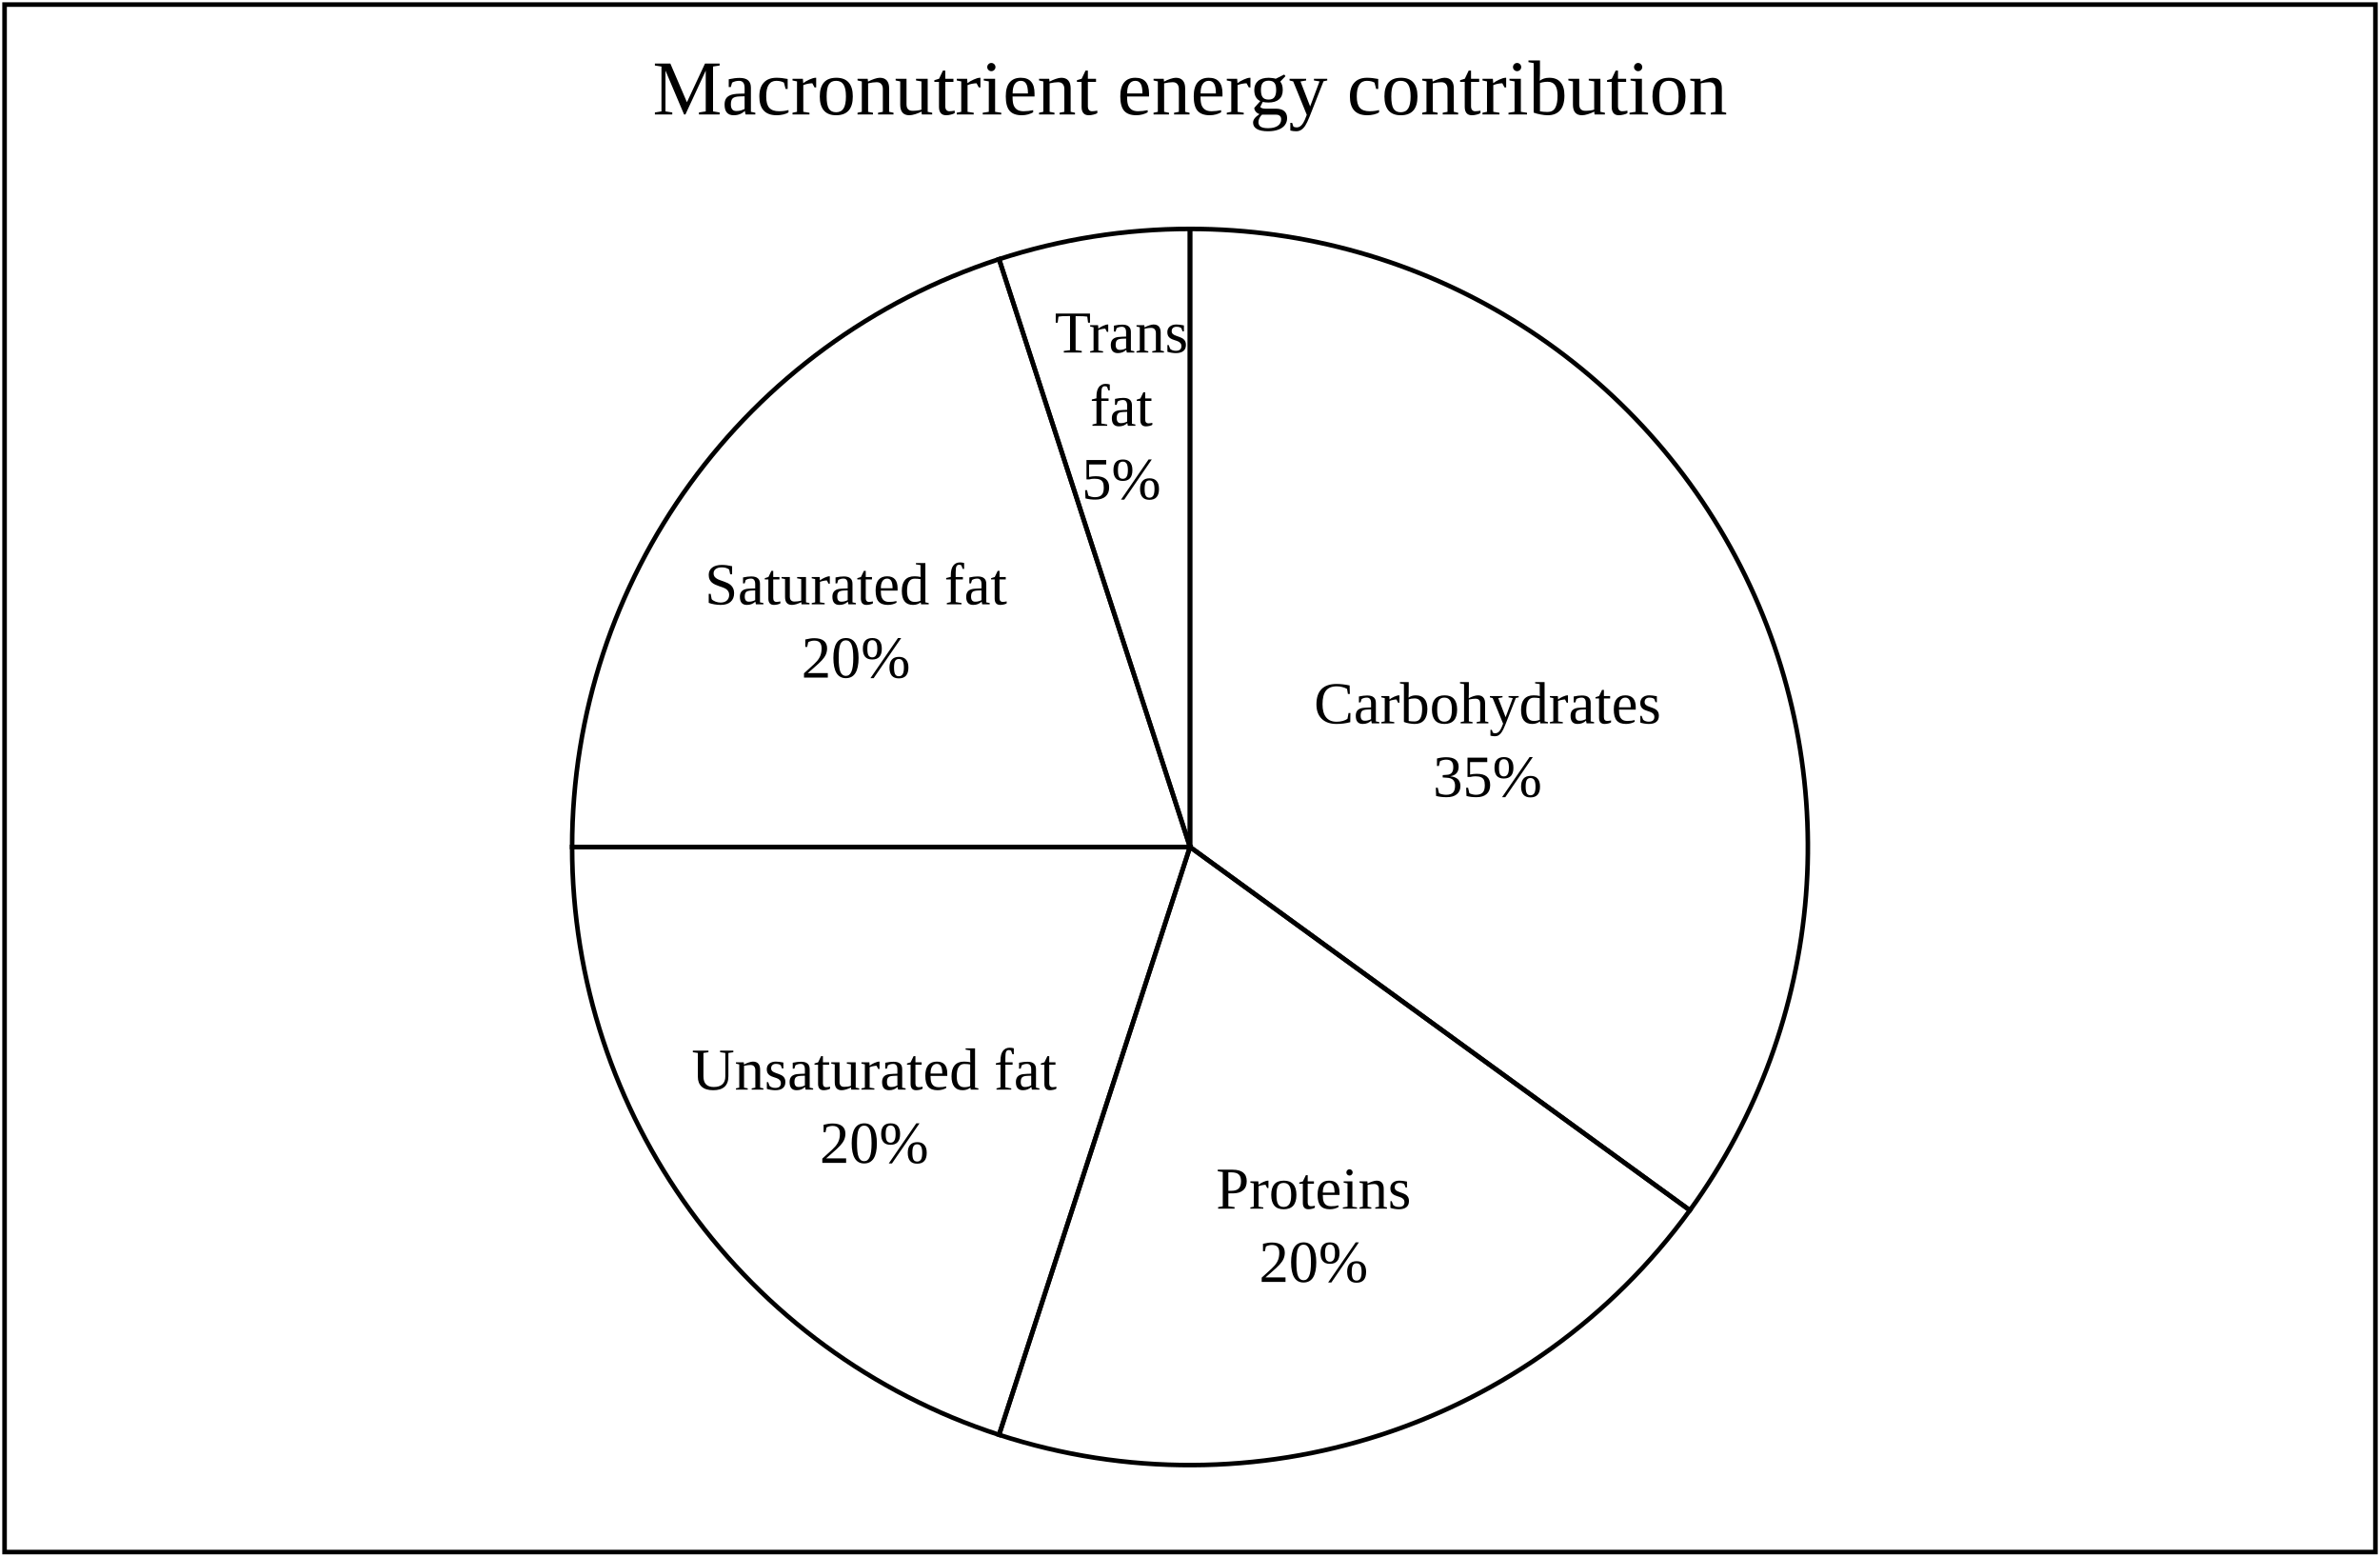
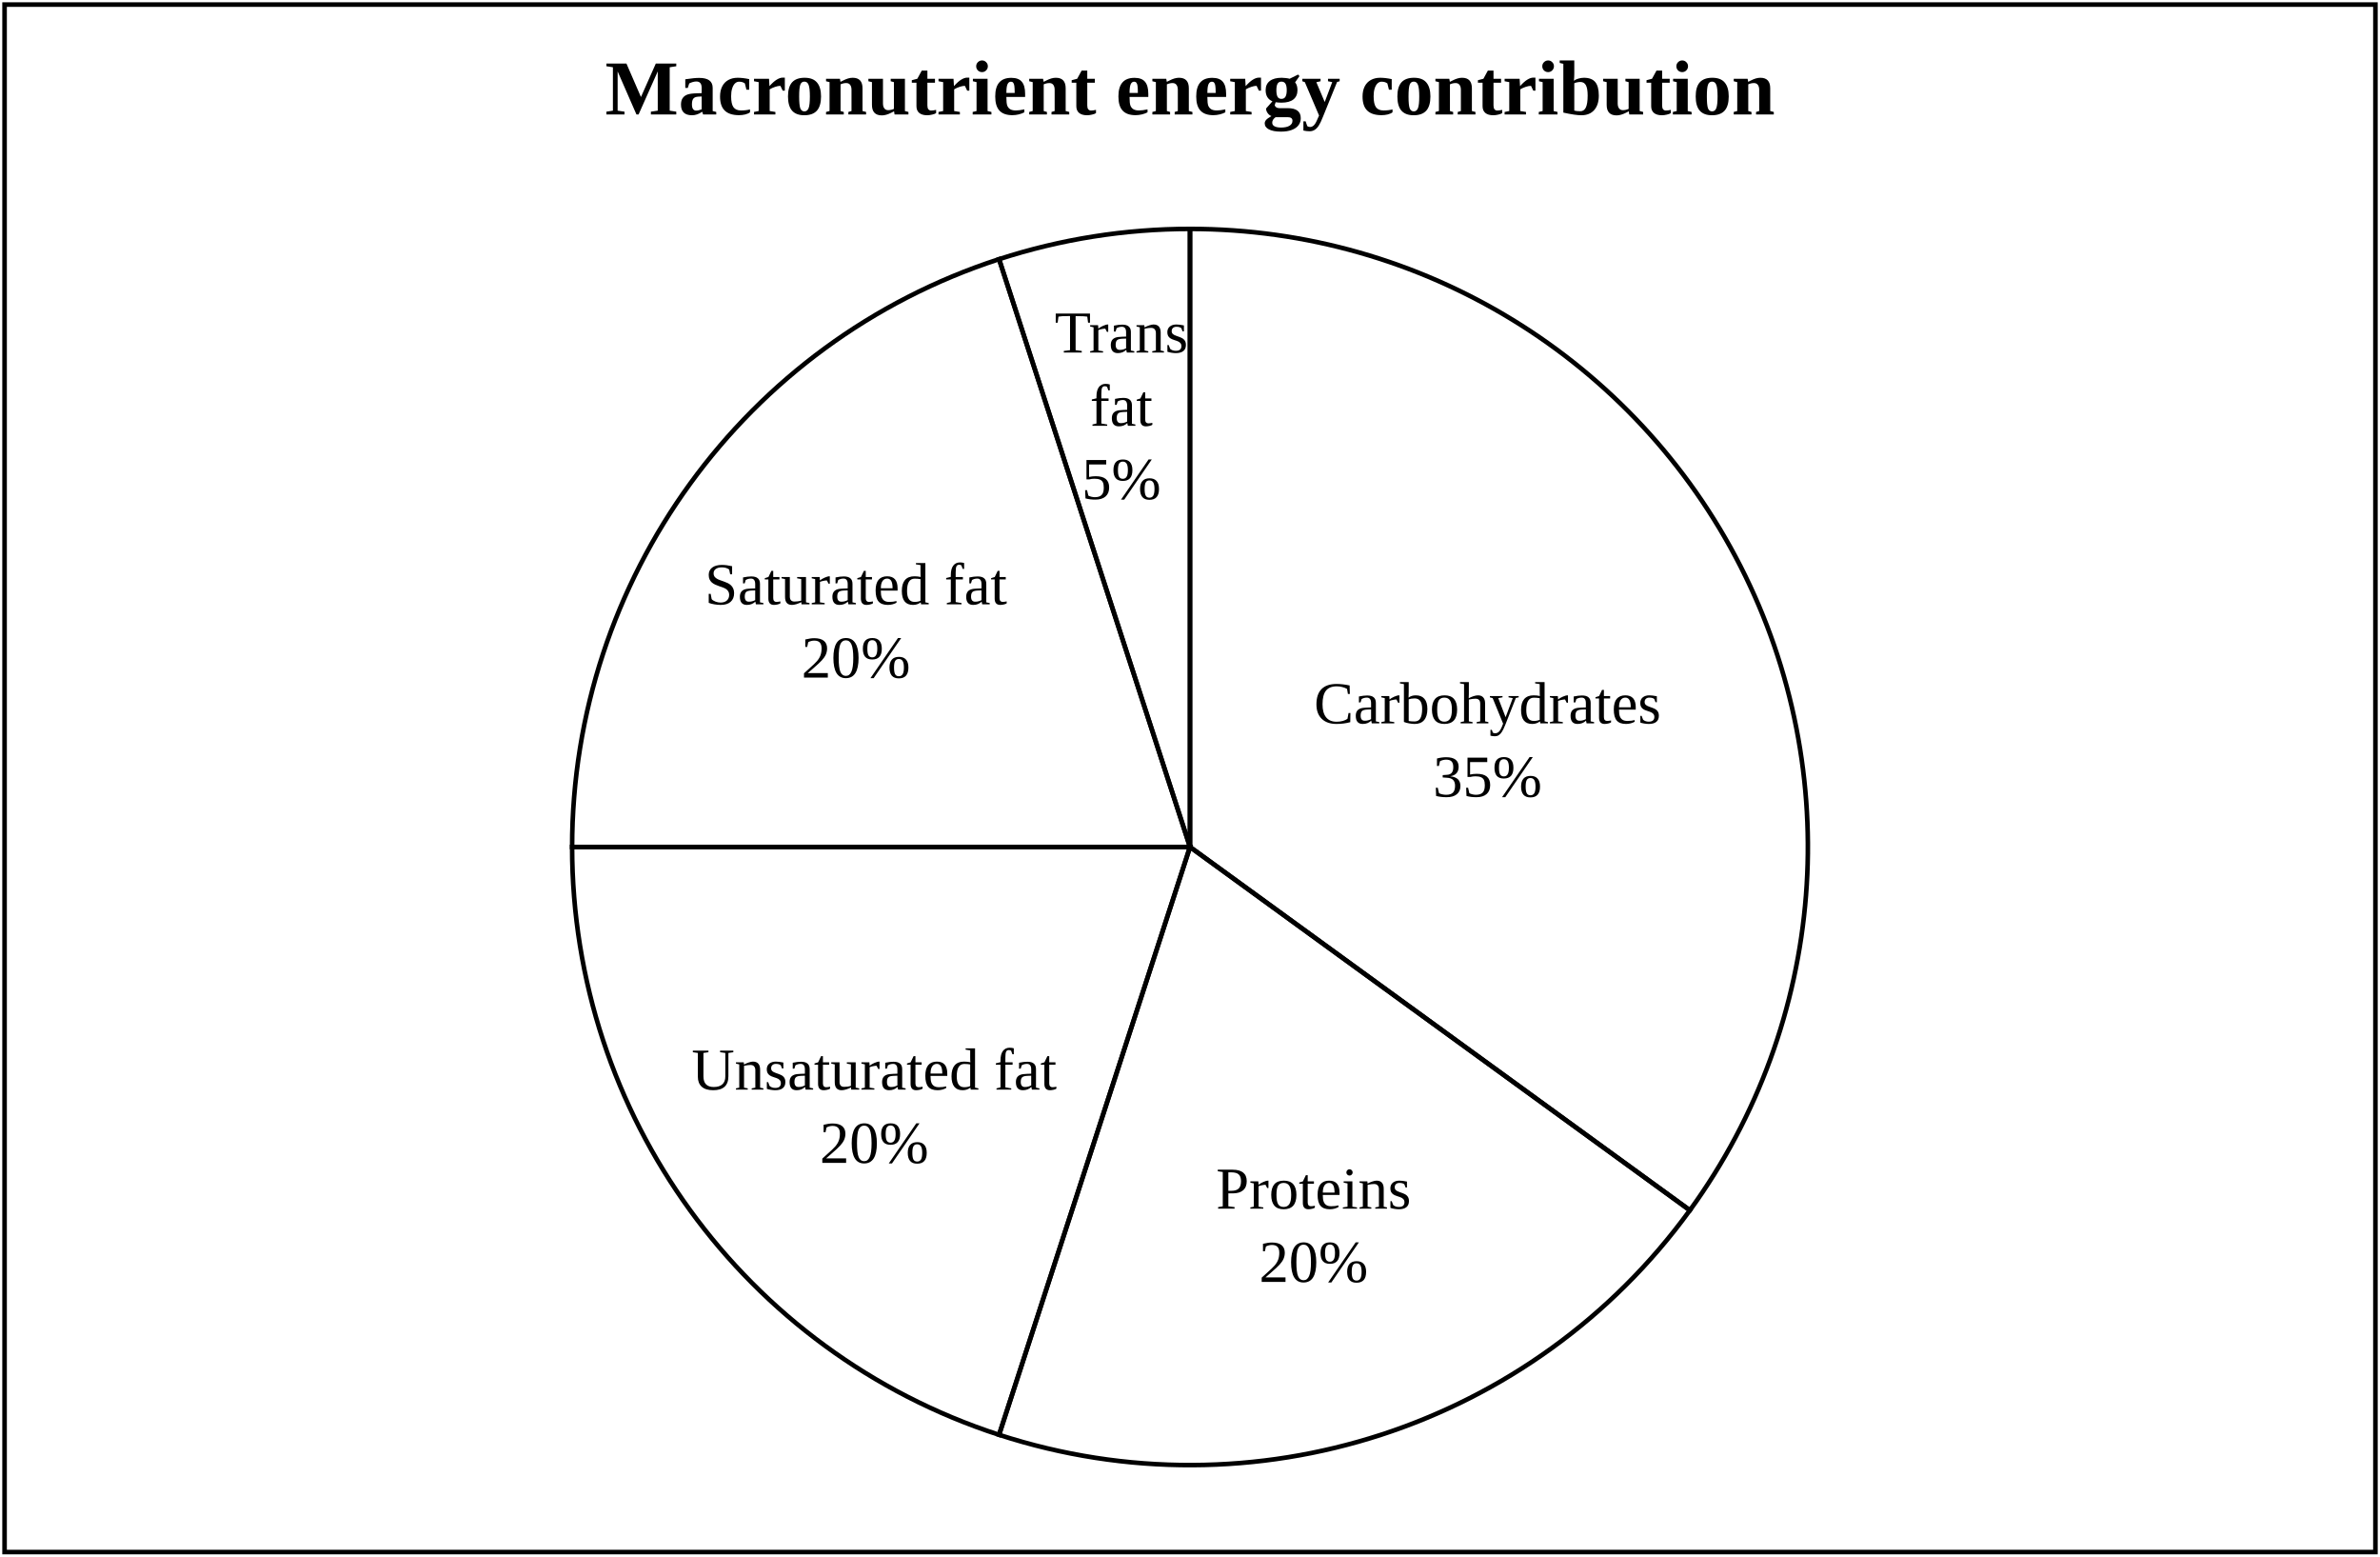
<svg xmlns="http://www.w3.org/2000/svg" viewBox="0 0 520 340">
  <rect x="1" y="1" width="518" height="338" fill="none" stroke="currentColor" />
-   <text x="260" y="25" font-size="17" fill="currentColor" text-anchor="middle">Macronutrient energy contribution</text>
+   <text x="260" y="25" font-size="17" font-weight="bold" fill="currentColor" text-anchor="middle">Macronutrient energy contribution</text>
  <path d="M260 185 L260.0 50.0 A135 135 0 0 1 369.217 264.351 Z" fill="none" stroke="currentColor" />
  <path d="M260 185 L369.217 264.351 A135 135 0 0 1 218.283 313.393 Z" fill="none" stroke="currentColor" />
  <path d="M260 185 L218.283 313.393 A135 135 0 0 1 125.0 185 Z" fill="none" stroke="currentColor" />
  <path d="M260 185 L125.0 185 A135 135 0 0 1 218.283 56.607 Z" fill="none" stroke="currentColor" />
  <path d="M260 185 L218.283 56.607 A135 135 0 0 1 260.0 50.0 Z" fill="none" stroke="currentColor" />
  <text x="325" y="158" font-size="13" fill="currentColor" text-anchor="middle">Carbohydrates</text>
  <text x="325" y="174" font-size="13" fill="currentColor" text-anchor="middle">35%</text>
  <text x="287" y="264" font-size="13" fill="currentColor" text-anchor="middle">Proteins</text>
  <text x="287" y="280" font-size="13" fill="currentColor" text-anchor="middle">20%</text>
  <text x="191" y="238" font-size="13" fill="currentColor" text-anchor="middle">Unsaturated fat</text>
  <text x="191" y="254" font-size="13" fill="currentColor" text-anchor="middle">20%</text>
  <text x="187" y="132" font-size="13" fill="currentColor" text-anchor="middle">Saturated fat</text>
  <text x="187" y="148" font-size="13" fill="currentColor" text-anchor="middle">20%</text>
  <text x="245" y="77" font-size="13" fill="currentColor" text-anchor="middle">Trans</text>
  <text x="245" y="93" font-size="13" fill="currentColor" text-anchor="middle">fat</text>
  <text x="245" y="109" font-size="13" fill="currentColor" text-anchor="middle">5%</text>
</svg>
